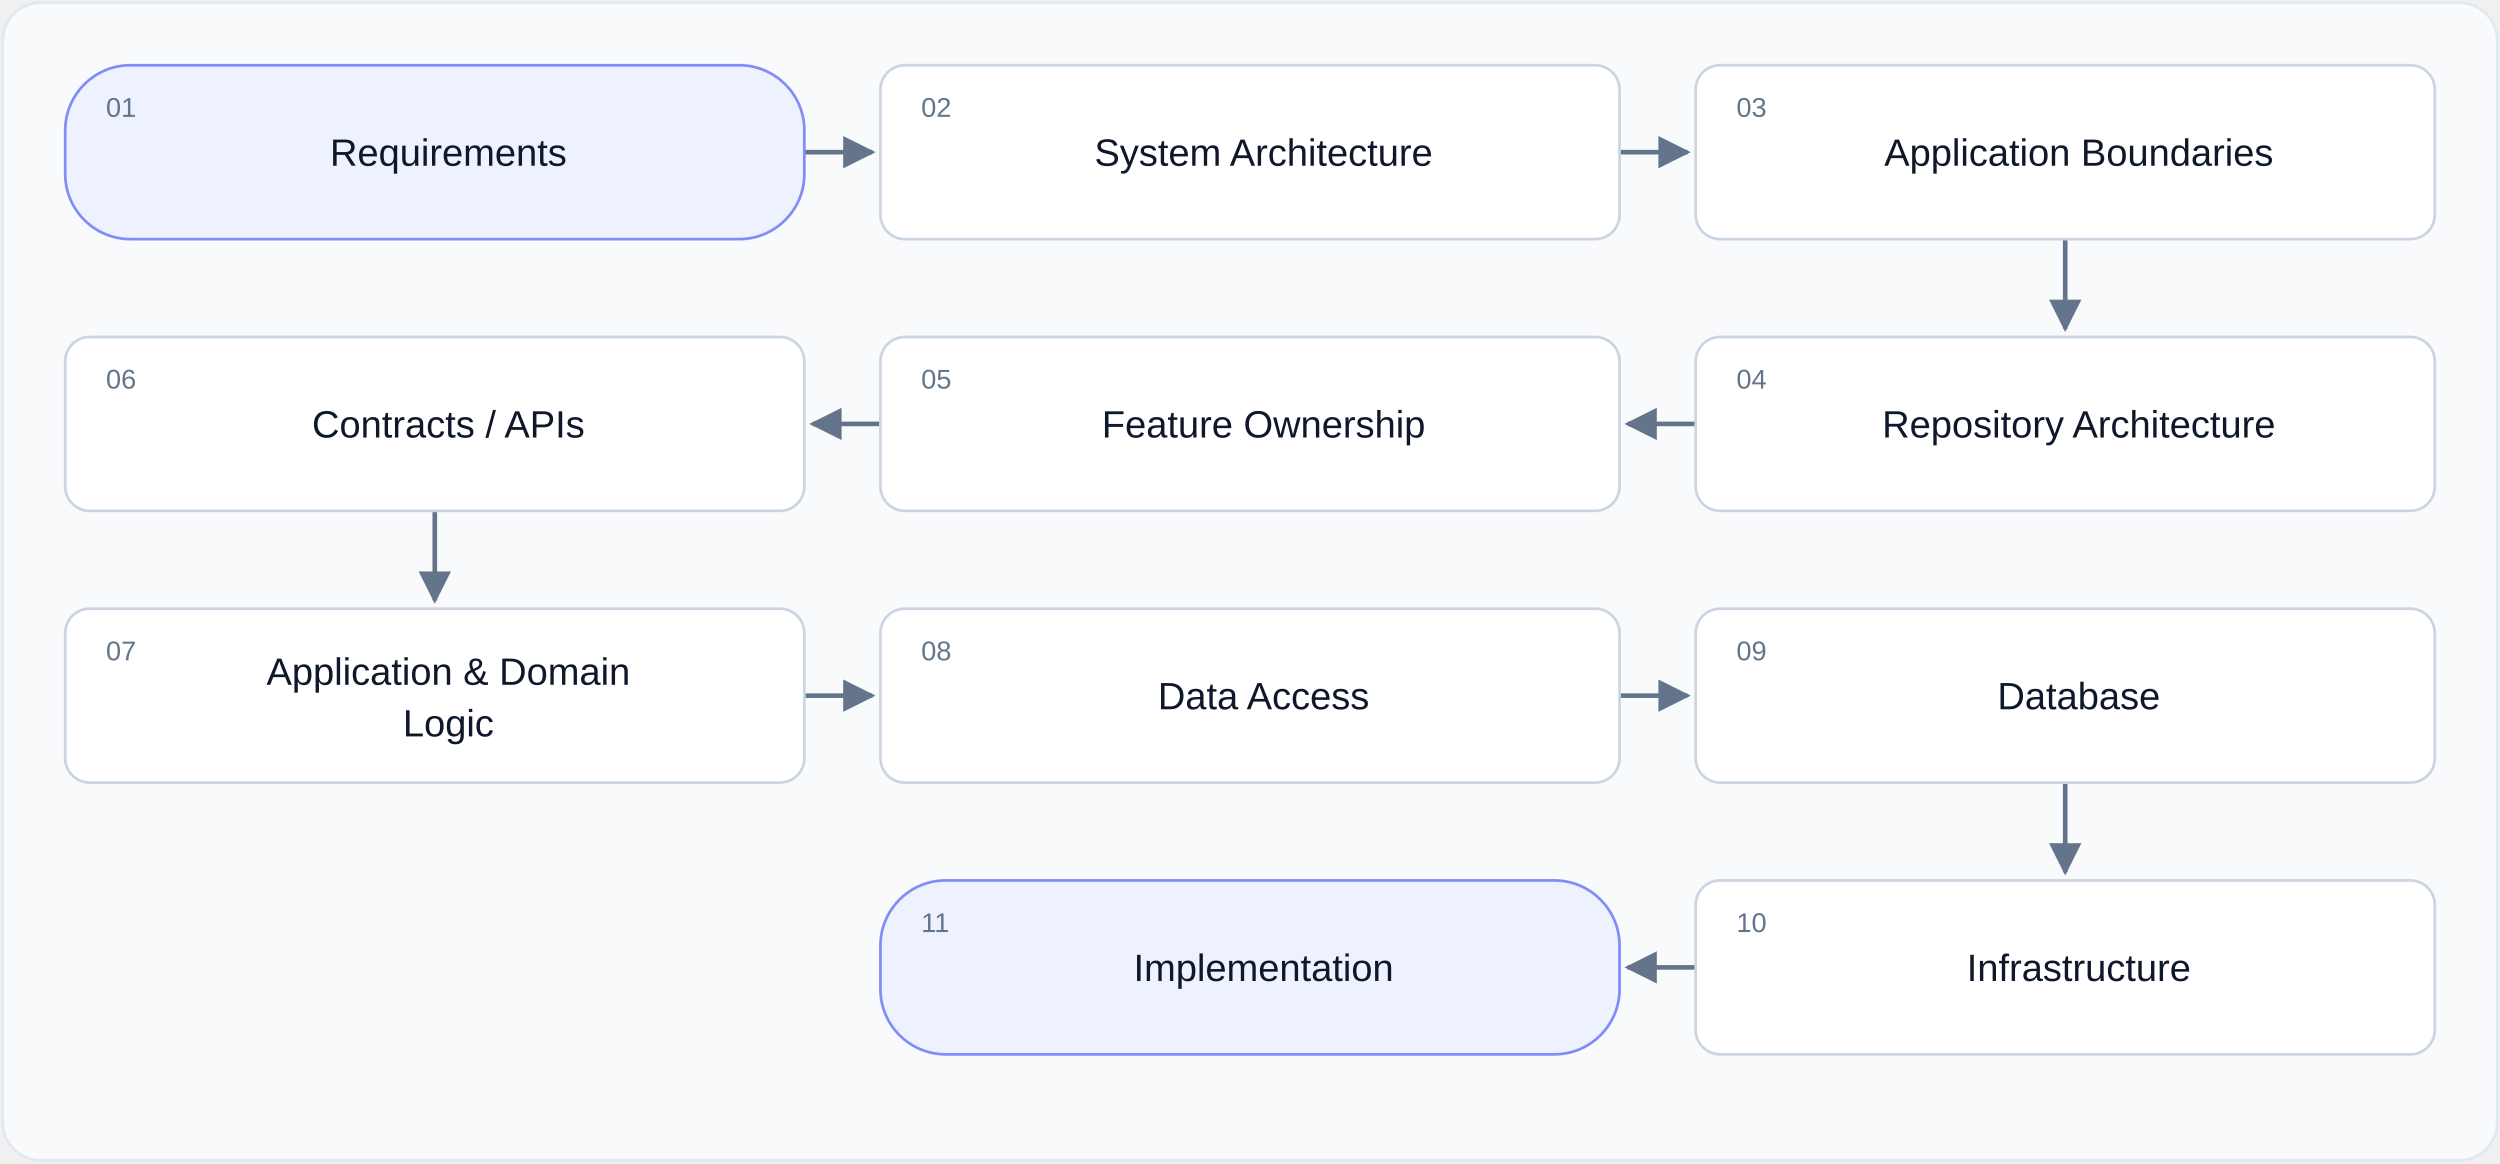
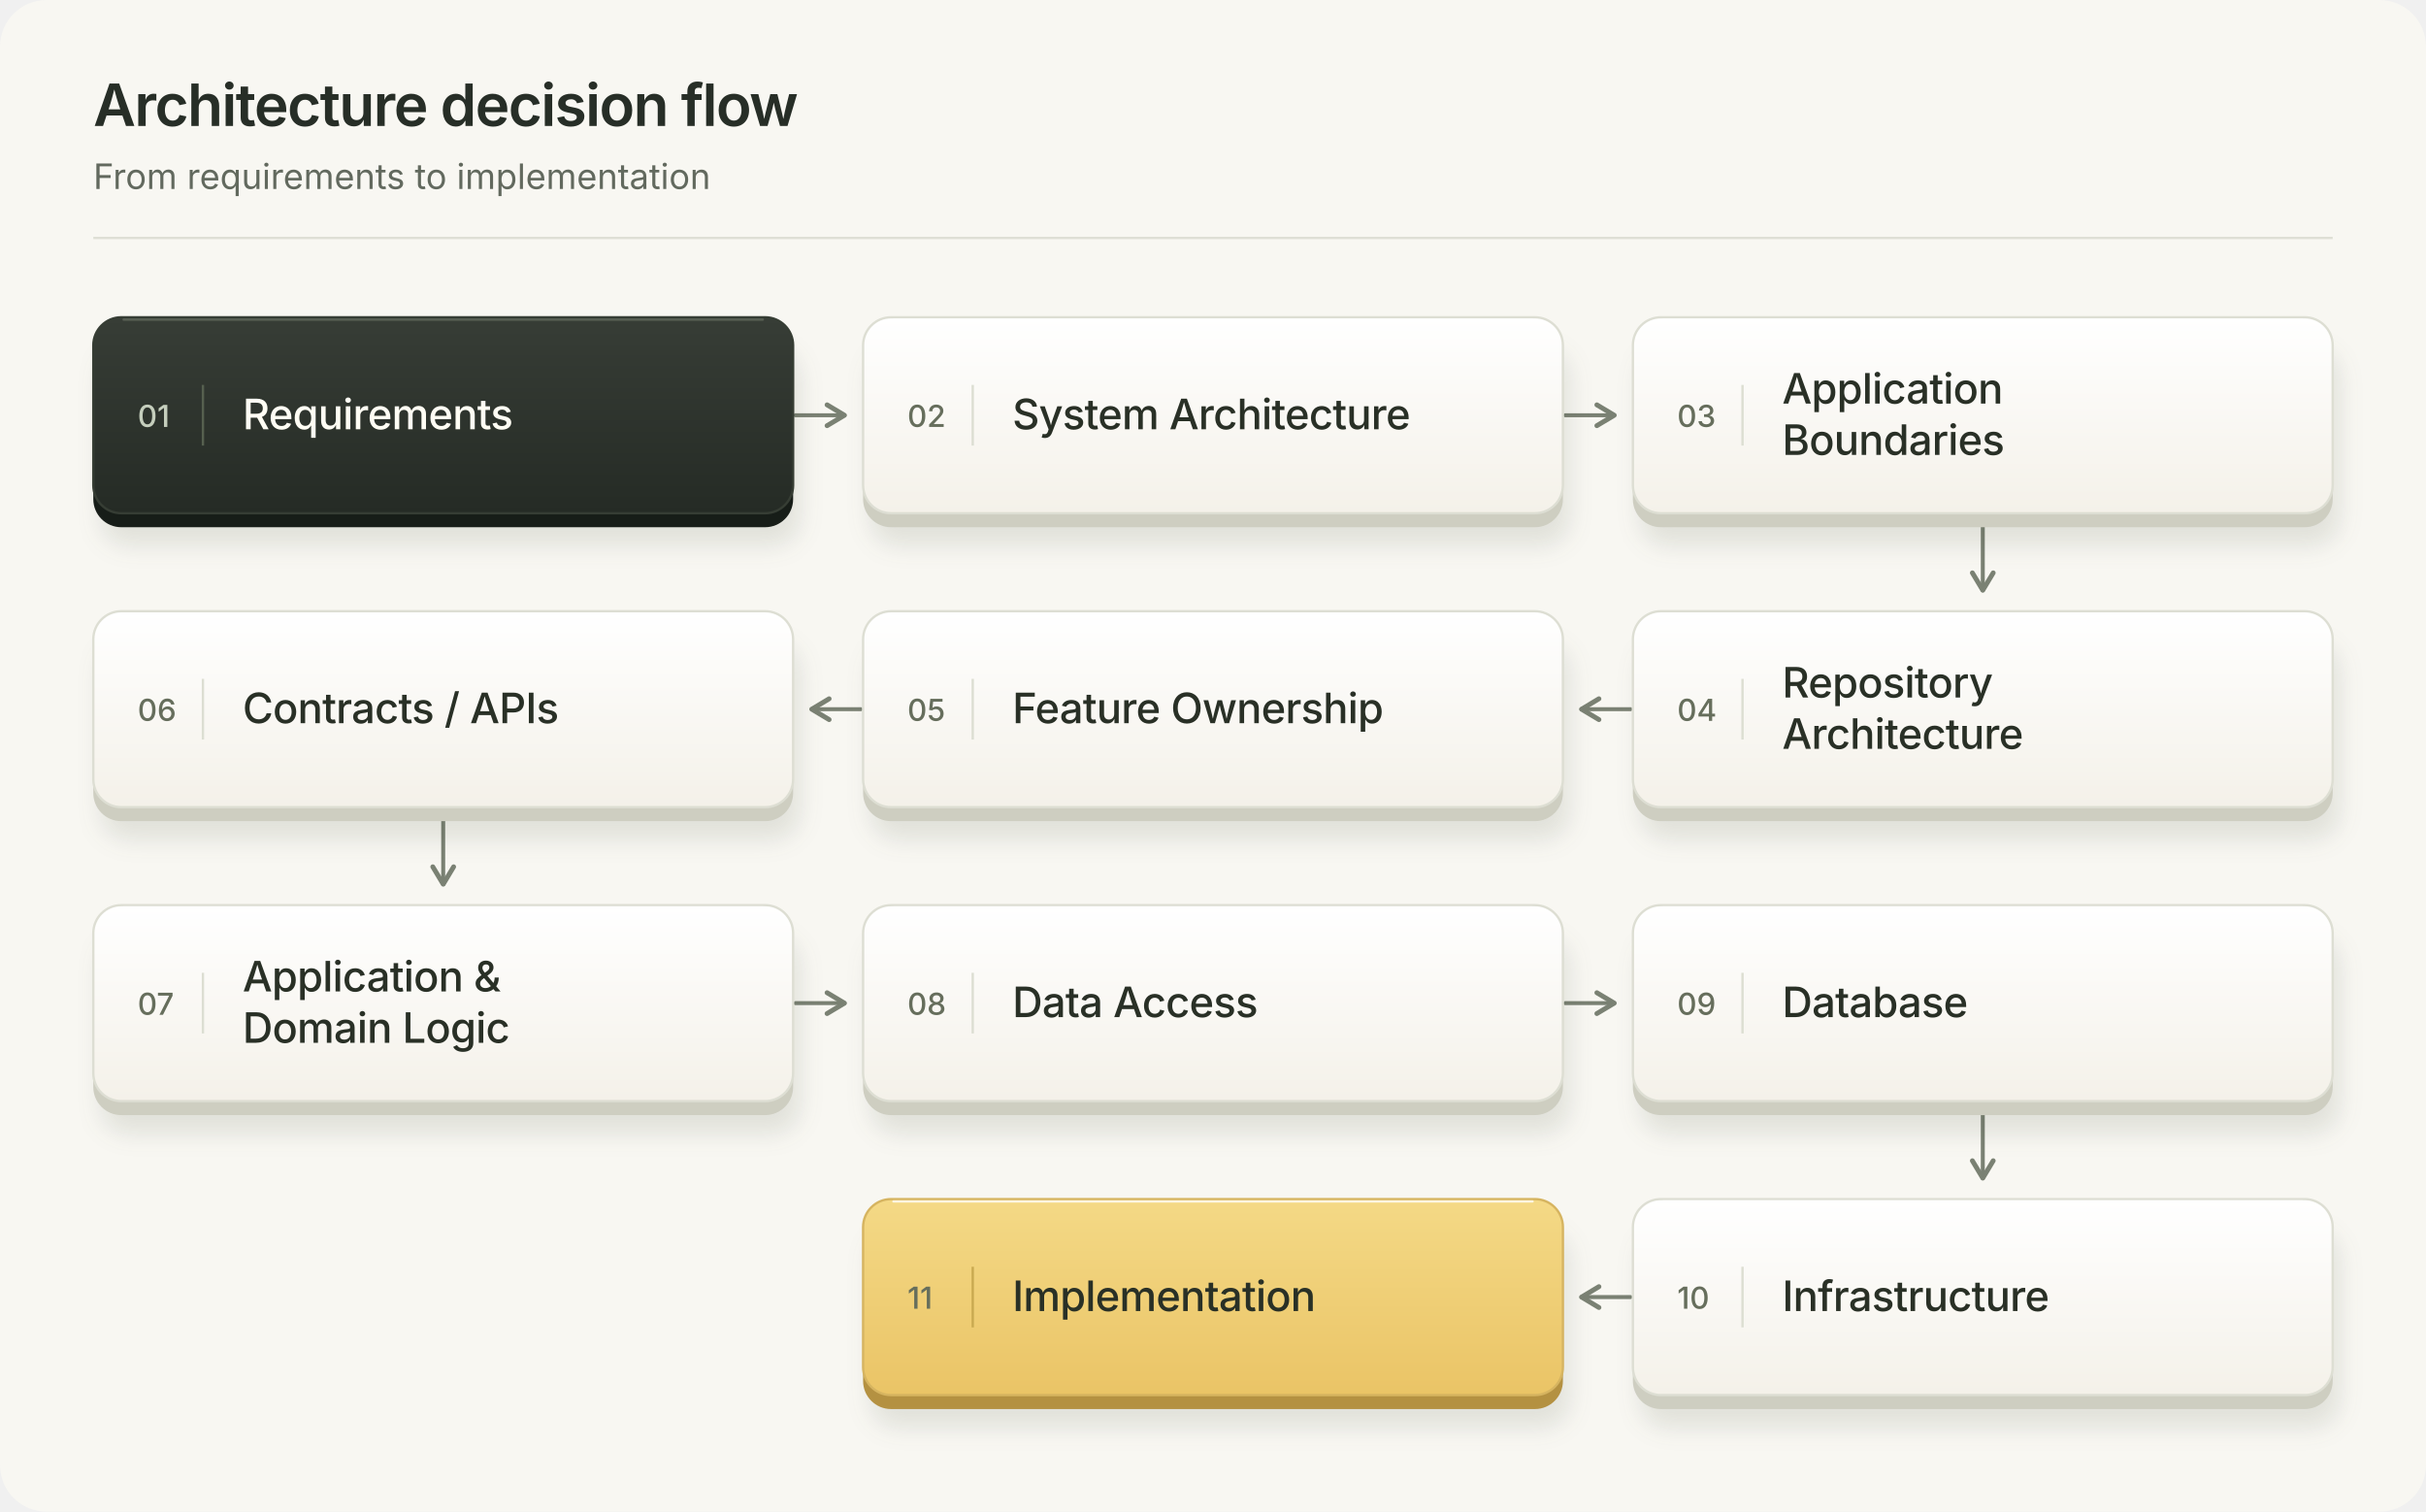
- <svg xmlns="http://www.w3.org/2000/svg" width="920" height="428" viewBox="0 0 920 428" role="img" aria-labelledby="title desc">
+ <svg xmlns="http://www.w3.org/2000/svg" width="1040" height="648" viewBox="0 0 1040 648" role="img" aria-labelledby="title desc">
  <defs>
-     <marker id="arrow" viewBox="0 0 10 10" refX="9" refY="5" markerWidth="7" markerHeight="7" orient="auto-start-reverse">
-       <path d="M 0 0 L 10 5 L 0 10 z" fill="#64748b" />
+     <linearGradient id="paper" x2="0" y2="1">
+       <stop stop-color="#ffffff" />
+       <stop offset="1" stop-color="#f4f1e9" />
+     </linearGradient>
+     <linearGradient id="ink" x2="0" y2="1">
+       <stop stop-color="#373d36" />
+       <stop offset="1" stop-color="#252b25" />
+     </linearGradient>
+     <linearGradient id="ochre" x2="0" y2="1">
+       <stop stop-color="#f4d986" />
+       <stop offset="1" stop-color="#eac466" />
+     </linearGradient>
+     <filter id="shadow" x="-15%" y="-30%" width="140%" height="180%">
+       <feGaussianBlur stdDeviation="5" />
+     </filter>
+     <marker id="arrow" viewBox="0 0 8 8" refX="6" refY="4" markerWidth="7" markerHeight="7" orient="auto">
+       <path d="M1 1 6 4 1 7" fill="none" stroke="#7a8173" stroke-width="1.4" stroke-linecap="round" stroke-linejoin="round" />
    </marker>
  </defs>
-   <rect x="1" y="1" width="918" height="426" rx="14" fill="#f8fafc" stroke="#e2e8f0" />
-   <polyline points="296,56 321,56" fill="none" stroke="#64748b" stroke-width="1.7" marker-end="url(#arrow)" />
-   <polyline points="596,56 621,56" fill="none" stroke="#64748b" stroke-width="1.7" marker-end="url(#arrow)" />
-   <polyline points="760,88 760,121" fill="none" stroke="#64748b" stroke-width="1.7" marker-end="url(#arrow)" />
-   <polyline points="624,156 599,156" fill="none" stroke="#64748b" stroke-width="1.7" marker-end="url(#arrow)" />
-   <polyline points="324,156 299,156" fill="none" stroke="#64748b" stroke-width="1.7" marker-end="url(#arrow)" />
-   <polyline points="160,188 160,221" fill="none" stroke="#64748b" stroke-width="1.7" marker-end="url(#arrow)" />
-   <polyline points="296,256 321,256" fill="none" stroke="#64748b" stroke-width="1.7" marker-end="url(#arrow)" />
-   <polyline points="596,256 621,256" fill="none" stroke="#64748b" stroke-width="1.7" marker-end="url(#arrow)" />
-   <polyline points="760,288 760,321" fill="none" stroke="#64748b" stroke-width="1.7" marker-end="url(#arrow)" />
-   <polyline points="624,356 599,356" fill="none" stroke="#64748b" stroke-width="1.7" marker-end="url(#arrow)" />
-   <rect x="24" y="24" width="272" height="64" rx="24" fill="#eef2ff" stroke="#818cf8" />
-   <text x="39" y="43" fill="#64748b" font-family="Arial, sans-serif" font-size="10">01</text>
-   <text x="165" y="61" text-anchor="middle" fill="#0f172a" font-family="Arial, sans-serif" font-size="14" font-weight="500">Requirements</text>
-   <rect x="324" y="24" width="272" height="64" rx="9" fill="#ffffff" stroke="#cbd5e1" />
-   <text x="339" y="43" fill="#64748b" font-family="Arial, sans-serif" font-size="10">02</text>
-   <text x="465" y="61" text-anchor="middle" fill="#0f172a" font-family="Arial, sans-serif" font-size="14" font-weight="500">System Architecture</text>
-   <rect x="624" y="24" width="272" height="64" rx="9" fill="#ffffff" stroke="#cbd5e1" />
-   <text x="639" y="43" fill="#64748b" font-family="Arial, sans-serif" font-size="10">03</text>
-   <text x="765" y="61" text-anchor="middle" fill="#0f172a" font-family="Arial, sans-serif" font-size="14" font-weight="500">Application Boundaries</text>
-   <rect x="624" y="124" width="272" height="64" rx="9" fill="#ffffff" stroke="#cbd5e1" />
-   <text x="639" y="143" fill="#64748b" font-family="Arial, sans-serif" font-size="10">04</text>
-   <text x="765" y="161" text-anchor="middle" fill="#0f172a" font-family="Arial, sans-serif" font-size="14" font-weight="500">Repository Architecture</text>
-   <rect x="324" y="124" width="272" height="64" rx="9" fill="#ffffff" stroke="#cbd5e1" />
-   <text x="339" y="143" fill="#64748b" font-family="Arial, sans-serif" font-size="10">05</text>
-   <text x="465" y="161" text-anchor="middle" fill="#0f172a" font-family="Arial, sans-serif" font-size="14" font-weight="500">Feature Ownership</text>
-   <rect x="24" y="124" width="272" height="64" rx="9" fill="#ffffff" stroke="#cbd5e1" />
-   <text x="39" y="143" fill="#64748b" font-family="Arial, sans-serif" font-size="10">06</text>
-   <text x="165" y="161" text-anchor="middle" fill="#0f172a" font-family="Arial, sans-serif" font-size="14" font-weight="500">Contracts / APIs</text>
-   <rect x="24" y="224" width="272" height="64" rx="9" fill="#ffffff" stroke="#cbd5e1" />
-   <text x="39" y="243" fill="#64748b" font-family="Arial, sans-serif" font-size="10">07</text>
-   <text x="165" y="252" text-anchor="middle" fill="#0f172a" font-family="Arial, sans-serif" font-size="14" font-weight="500">Application &amp; Domain</text>
-   <text x="165" y="271" text-anchor="middle" fill="#0f172a" font-family="Arial, sans-serif" font-size="14" font-weight="500">Logic</text>
-   <rect x="324" y="224" width="272" height="64" rx="9" fill="#ffffff" stroke="#cbd5e1" />
-   <text x="339" y="243" fill="#64748b" font-family="Arial, sans-serif" font-size="10">08</text>
-   <text x="465" y="261" text-anchor="middle" fill="#0f172a" font-family="Arial, sans-serif" font-size="14" font-weight="500">Data Access</text>
-   <rect x="624" y="224" width="272" height="64" rx="9" fill="#ffffff" stroke="#cbd5e1" />
-   <text x="639" y="243" fill="#64748b" font-family="Arial, sans-serif" font-size="10">09</text>
-   <text x="765" y="261" text-anchor="middle" fill="#0f172a" font-family="Arial, sans-serif" font-size="14" font-weight="500">Database</text>
-   <rect x="624" y="324" width="272" height="64" rx="9" fill="#ffffff" stroke="#cbd5e1" />
-   <text x="639" y="343" fill="#64748b" font-family="Arial, sans-serif" font-size="10">10</text>
-   <text x="765" y="361" text-anchor="middle" fill="#0f172a" font-family="Arial, sans-serif" font-size="14" font-weight="500">Infrastructure</text>
-   <rect x="324" y="324" width="272" height="64" rx="24" fill="#eef2ff" stroke="#818cf8" />
-   <text x="339" y="343" fill="#64748b" font-family="Arial, sans-serif" font-size="10">11</text>
-   <text x="465" y="361" text-anchor="middle" fill="#0f172a" font-family="Arial, sans-serif" font-size="14" font-weight="500">Implementation</text>
+   <rect width="1040" height="648" rx="20" fill="#f8f7f2" />
+   <g font-family="'Segoe UI', Inter, Arial, sans-serif">
+     <text x="40" y="54" font-size="25" font-weight="600" letter-spacing="-.6" fill="#272e27">Architecture decision flow</text>
+     <text x="40" y="81" font-size="15" fill="#62695e">From requirements to implementation</text>
+     <path d="M40 102H1000" stroke="#dedfd5" />
+     <path d="M341 178H362" fill="none" stroke="#7a8173" stroke-width="1.7" stroke-linecap="round" stroke-linejoin="round" marker-end="url(#arrow)" />
+     <path d="M671 178H692" fill="none" stroke="#7a8173" stroke-width="1.7" stroke-linecap="round" stroke-linejoin="round" marker-end="url(#arrow)" />
+     <path d="M850 226V253" fill="none" stroke="#7a8173" stroke-width="1.7" stroke-linecap="round" stroke-linejoin="round" marker-end="url(#arrow)" />
+     <path d="M699 304H678" fill="none" stroke="#7a8173" stroke-width="1.7" stroke-linecap="round" stroke-linejoin="round" marker-end="url(#arrow)" />
+     <path d="M369 304H348" fill="none" stroke="#7a8173" stroke-width="1.7" stroke-linecap="round" stroke-linejoin="round" marker-end="url(#arrow)" />
+     <path d="M190 352V379" fill="none" stroke="#7a8173" stroke-width="1.7" stroke-linecap="round" stroke-linejoin="round" marker-end="url(#arrow)" />
+     <path d="M341 430H362" fill="none" stroke="#7a8173" stroke-width="1.7" stroke-linecap="round" stroke-linejoin="round" marker-end="url(#arrow)" />
+     <path d="M671 430H692" fill="none" stroke="#7a8173" stroke-width="1.7" stroke-linecap="round" stroke-linejoin="round" marker-end="url(#arrow)" />
+     <path d="M850 478V505" fill="none" stroke="#7a8173" stroke-width="1.7" stroke-linecap="round" stroke-linejoin="round" marker-end="url(#arrow)" />
+     <path d="M699 556H678" fill="none" stroke="#7a8173" stroke-width="1.7" stroke-linecap="round" stroke-linejoin="round" marker-end="url(#arrow)" />
+     <rect x="43" y="150" width="300" height="84" rx="12" fill="#333c2a" opacity=".12" filter="url(#shadow)" />
+     <rect x="40" y="142" width="300" height="84" rx="12" fill="#171d18" />
+     <rect x="40" y="136" width="300" height="84" rx="12" fill="url(#ink)" stroke="#363d34" />
+     <path d="M53 137H327" stroke="#636b5d" stroke-linecap="round" opacity=".75" />
+     <text x="59" y="183" font-size="13" font-weight="500" fill="#c5cebd">01</text>
+     <path d="M87 165v26" stroke="#56604f" />
+     <text x="104" y="184" font-size="18" font-weight="500" letter-spacing="-.25" fill="#fffdf4">Requirements</text>
+     <rect x="373" y="150" width="300" height="84" rx="12" fill="#333c2a" opacity=".12" filter="url(#shadow)" />
+     <rect x="370" y="142" width="300" height="84" rx="12" fill="#cecec1" />
+     <rect x="370" y="136" width="300" height="84" rx="12" fill="url(#paper)" stroke="#ddded3" />
+     <path d="M383 137H657" stroke="#ffffff" stroke-linecap="round" opacity=".75" />
+     <text x="389" y="183" font-size="13" font-weight="500" fill="#666e5c">02</text>
+     <path d="M417 165v26" stroke="#dcded2" />
+     <text x="434" y="184" font-size="18" font-weight="500" letter-spacing="-.25" fill="#293026">System Architecture</text>
+     <rect x="703" y="150" width="300" height="84" rx="12" fill="#333c2a" opacity=".12" filter="url(#shadow)" />
+     <rect x="700" y="142" width="300" height="84" rx="12" fill="#cecec1" />
+     <rect x="700" y="136" width="300" height="84" rx="12" fill="url(#paper)" stroke="#ddded3" />
+     <path d="M713 137H987" stroke="#ffffff" stroke-linecap="round" opacity=".75" />
+     <text x="719" y="183" font-size="13" font-weight="500" fill="#666e5c">03</text>
+     <path d="M747 165v26" stroke="#dcded2" />
+     <text x="764" y="173" font-size="18" font-weight="500" letter-spacing="-.25" fill="#293026">Application</text>
+     <text x="764" y="195" font-size="18" font-weight="500" letter-spacing="-.25" fill="#293026">Boundaries</text>
+     <rect x="703" y="276" width="300" height="84" rx="12" fill="#333c2a" opacity=".12" filter="url(#shadow)" />
+     <rect x="700" y="268" width="300" height="84" rx="12" fill="#cecec1" />
+     <rect x="700" y="262" width="300" height="84" rx="12" fill="url(#paper)" stroke="#ddded3" />
+     <path d="M713 263H987" stroke="#ffffff" stroke-linecap="round" opacity=".75" />
+     <text x="719" y="309" font-size="13" font-weight="500" fill="#666e5c">04</text>
+     <path d="M747 291v26" stroke="#dcded2" />
+     <text x="764" y="299" font-size="18" font-weight="500" letter-spacing="-.25" fill="#293026">Repository</text>
+     <text x="764" y="321" font-size="18" font-weight="500" letter-spacing="-.25" fill="#293026">Architecture</text>
+     <rect x="373" y="276" width="300" height="84" rx="12" fill="#333c2a" opacity=".12" filter="url(#shadow)" />
+     <rect x="370" y="268" width="300" height="84" rx="12" fill="#cecec1" />
+     <rect x="370" y="262" width="300" height="84" rx="12" fill="url(#paper)" stroke="#ddded3" />
+     <path d="M383 263H657" stroke="#ffffff" stroke-linecap="round" opacity=".75" />
+     <text x="389" y="309" font-size="13" font-weight="500" fill="#666e5c">05</text>
+     <path d="M417 291v26" stroke="#dcded2" />
+     <text x="434" y="310" font-size="18" font-weight="500" letter-spacing="-.25" fill="#293026">Feature Ownership</text>
+     <rect x="43" y="276" width="300" height="84" rx="12" fill="#333c2a" opacity=".12" filter="url(#shadow)" />
+     <rect x="40" y="268" width="300" height="84" rx="12" fill="#cecec1" />
+     <rect x="40" y="262" width="300" height="84" rx="12" fill="url(#paper)" stroke="#ddded3" />
+     <path d="M53 263H327" stroke="#ffffff" stroke-linecap="round" opacity=".75" />
+     <text x="59" y="309" font-size="13" font-weight="500" fill="#666e5c">06</text>
+     <path d="M87 291v26" stroke="#dcded2" />
+     <text x="104" y="310" font-size="18" font-weight="500" letter-spacing="-.25" fill="#293026">Contracts / APIs</text>
+     <rect x="43" y="402" width="300" height="84" rx="12" fill="#333c2a" opacity=".12" filter="url(#shadow)" />
+     <rect x="40" y="394" width="300" height="84" rx="12" fill="#cecec1" />
+     <rect x="40" y="388" width="300" height="84" rx="12" fill="url(#paper)" stroke="#ddded3" />
+     <path d="M53 389H327" stroke="#ffffff" stroke-linecap="round" opacity=".75" />
+     <text x="59" y="435" font-size="13" font-weight="500" fill="#666e5c">07</text>
+     <path d="M87 417v26" stroke="#dcded2" />
+     <text x="104" y="425" font-size="18" font-weight="500" letter-spacing="-.25" fill="#293026">Application &amp;</text>
+     <text x="104" y="447" font-size="18" font-weight="500" letter-spacing="-.25" fill="#293026">Domain Logic</text>
+     <rect x="373" y="402" width="300" height="84" rx="12" fill="#333c2a" opacity=".12" filter="url(#shadow)" />
+     <rect x="370" y="394" width="300" height="84" rx="12" fill="#cecec1" />
+     <rect x="370" y="388" width="300" height="84" rx="12" fill="url(#paper)" stroke="#ddded3" />
+     <path d="M383 389H657" stroke="#ffffff" stroke-linecap="round" opacity=".75" />
+     <text x="389" y="435" font-size="13" font-weight="500" fill="#666e5c">08</text>
+     <path d="M417 417v26" stroke="#dcded2" />
+     <text x="434" y="436" font-size="18" font-weight="500" letter-spacing="-.25" fill="#293026">Data Access</text>
+     <rect x="703" y="402" width="300" height="84" rx="12" fill="#333c2a" opacity=".12" filter="url(#shadow)" />
+     <rect x="700" y="394" width="300" height="84" rx="12" fill="#cecec1" />
+     <rect x="700" y="388" width="300" height="84" rx="12" fill="url(#paper)" stroke="#ddded3" />
+     <path d="M713 389H987" stroke="#ffffff" stroke-linecap="round" opacity=".75" />
+     <text x="719" y="435" font-size="13" font-weight="500" fill="#666e5c">09</text>
+     <path d="M747 417v26" stroke="#dcded2" />
+     <text x="764" y="436" font-size="18" font-weight="500" letter-spacing="-.25" fill="#293026">Database</text>
+     <rect x="703" y="528" width="300" height="84" rx="12" fill="#333c2a" opacity=".12" filter="url(#shadow)" />
+     <rect x="700" y="520" width="300" height="84" rx="12" fill="#cecec1" />
+     <rect x="700" y="514" width="300" height="84" rx="12" fill="url(#paper)" stroke="#ddded3" />
+     <path d="M713 515H987" stroke="#ffffff" stroke-linecap="round" opacity=".75" />
+     <text x="719" y="561" font-size="13" font-weight="500" fill="#666e5c">10</text>
+     <path d="M747 543v26" stroke="#dcded2" />
+     <text x="764" y="562" font-size="18" font-weight="500" letter-spacing="-.25" fill="#293026">Infrastructure</text>
+     <rect x="373" y="528" width="300" height="84" rx="12" fill="#333c2a" opacity=".12" filter="url(#shadow)" />
+     <rect x="370" y="520" width="300" height="84" rx="12" fill="#b49141" />
+     <rect x="370" y="514" width="300" height="84" rx="12" fill="url(#ochre)" stroke="#d6b460" />
+     <path d="M383 515H657" stroke="#ffffff" stroke-linecap="round" opacity=".75" />
+     <text x="389" y="561" font-size="13" font-weight="500" fill="#666e5c">11</text>
+     <path d="M417 543v26" stroke="#c9a950" />
+     <text x="434" y="562" font-size="18" font-weight="500" letter-spacing="-.25" fill="#293026">Implementation</text>
+   </g>
</svg>
